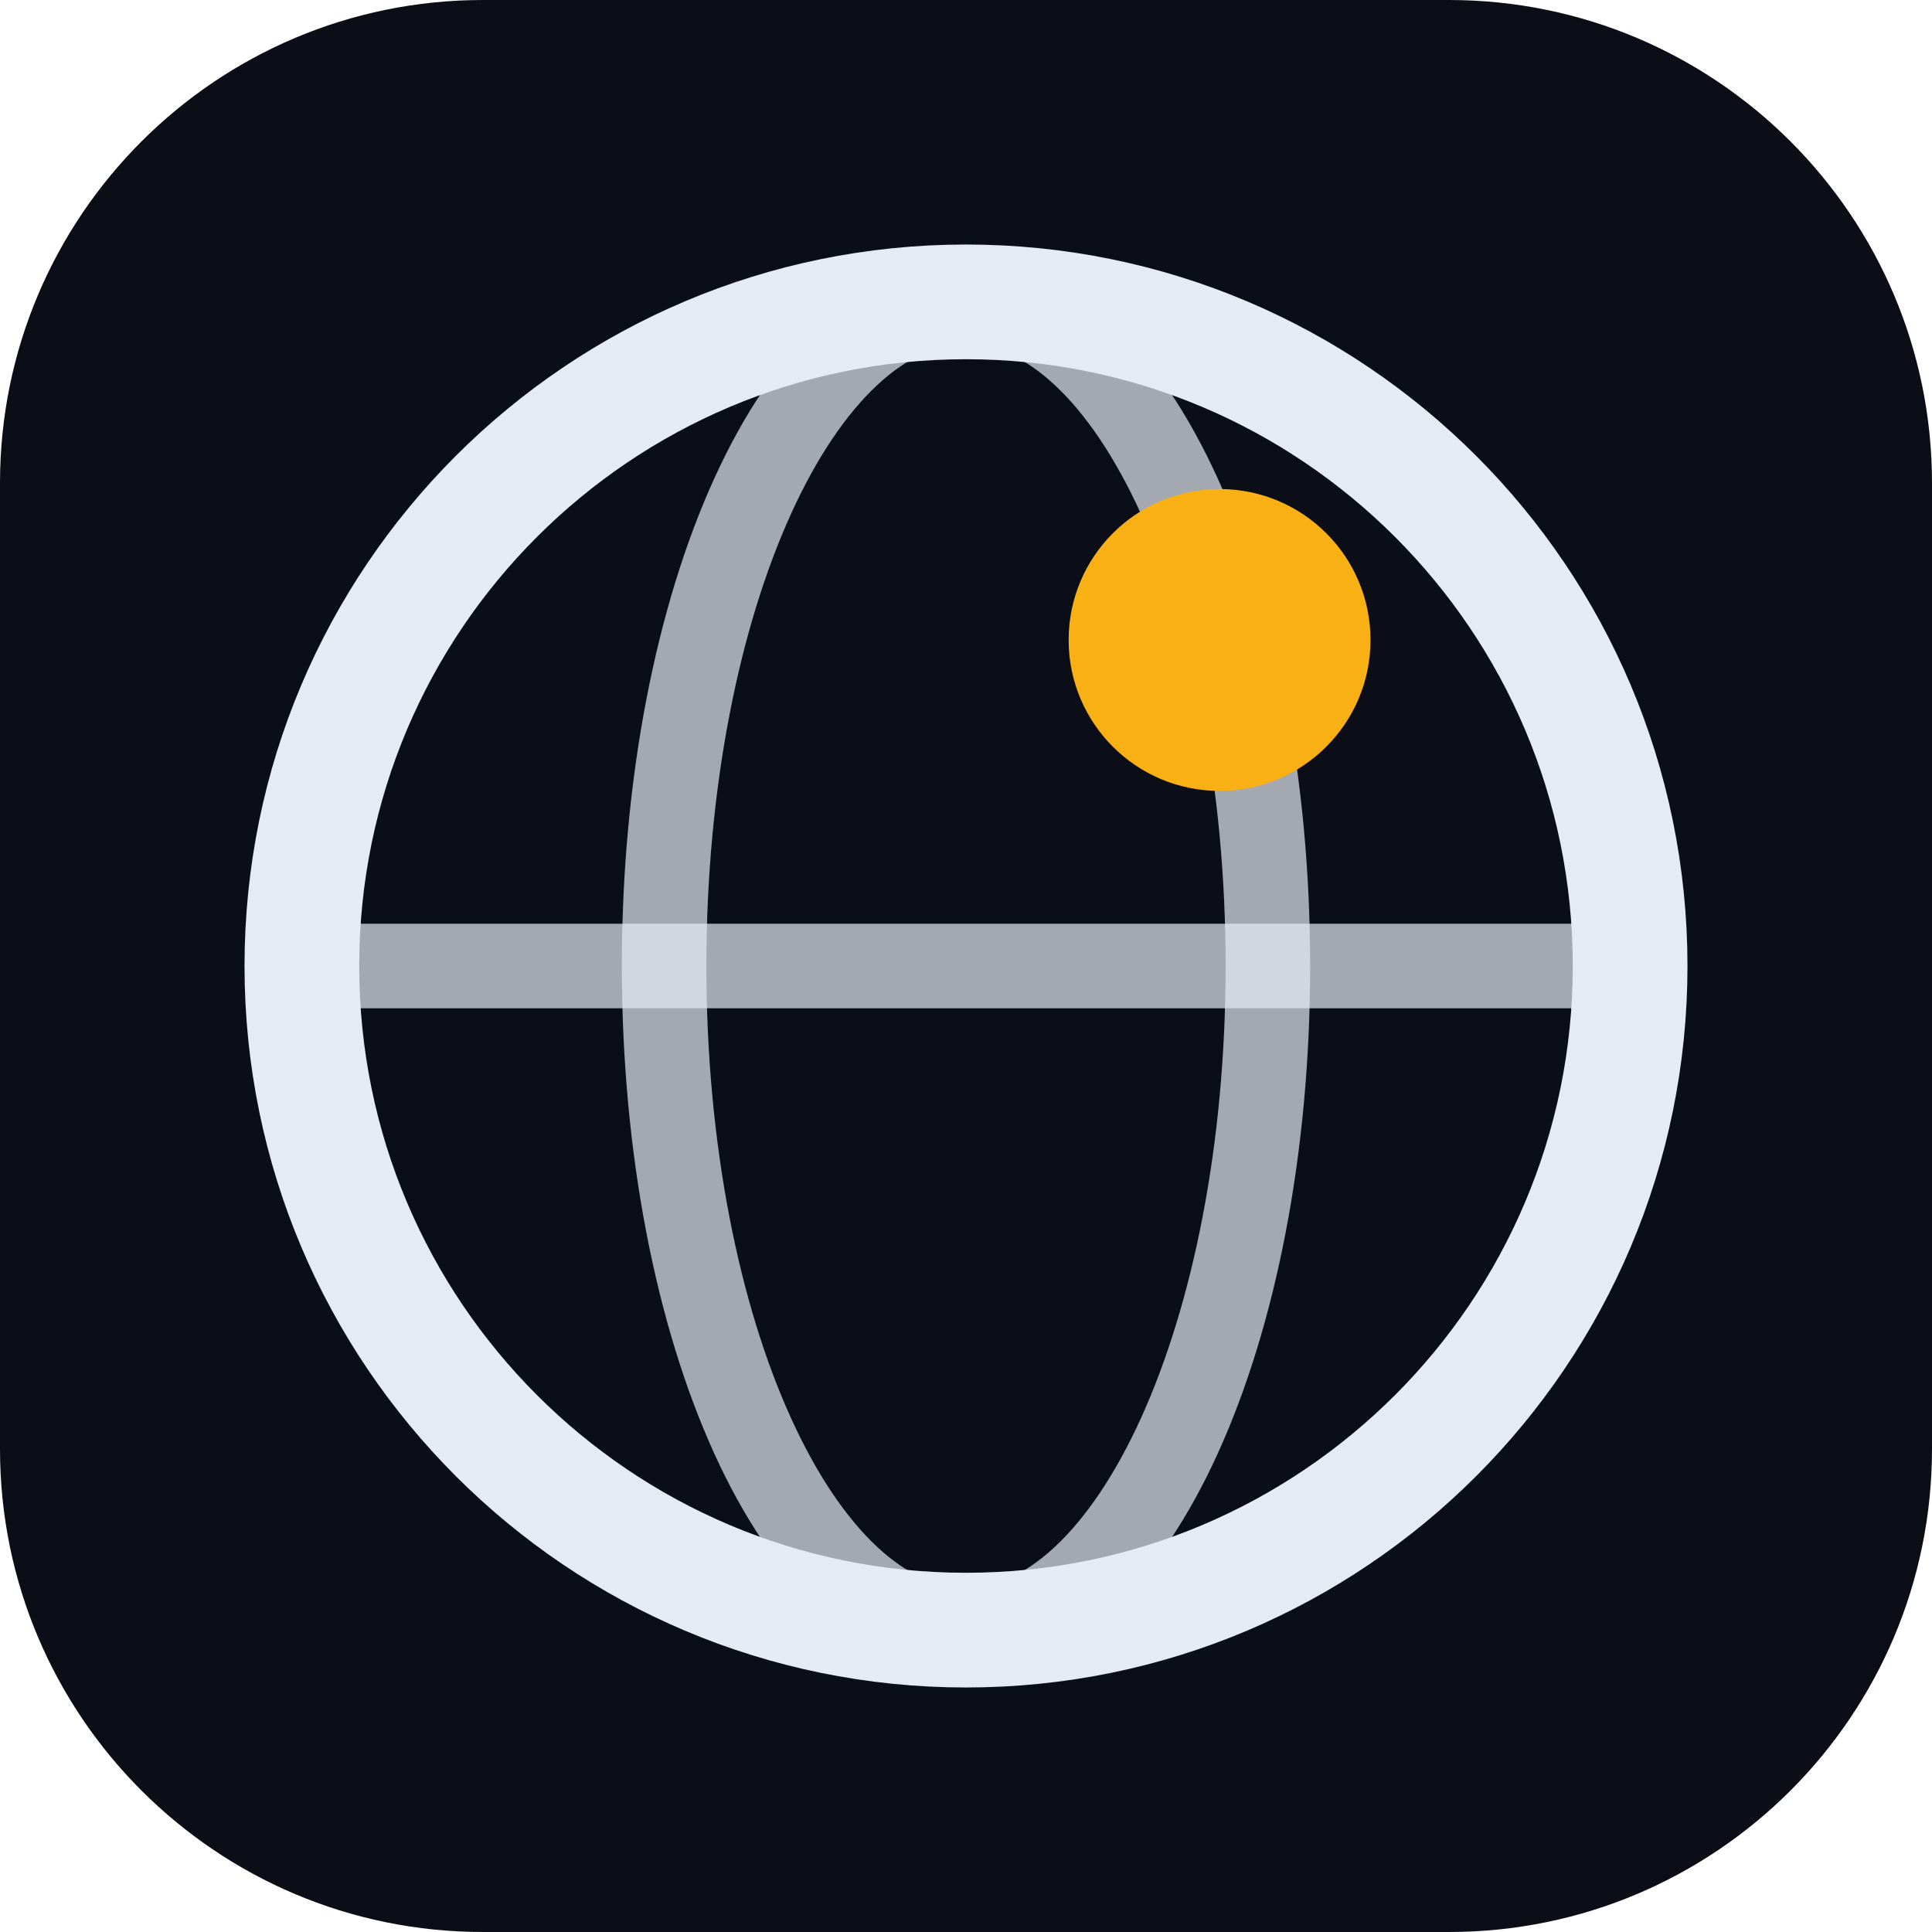
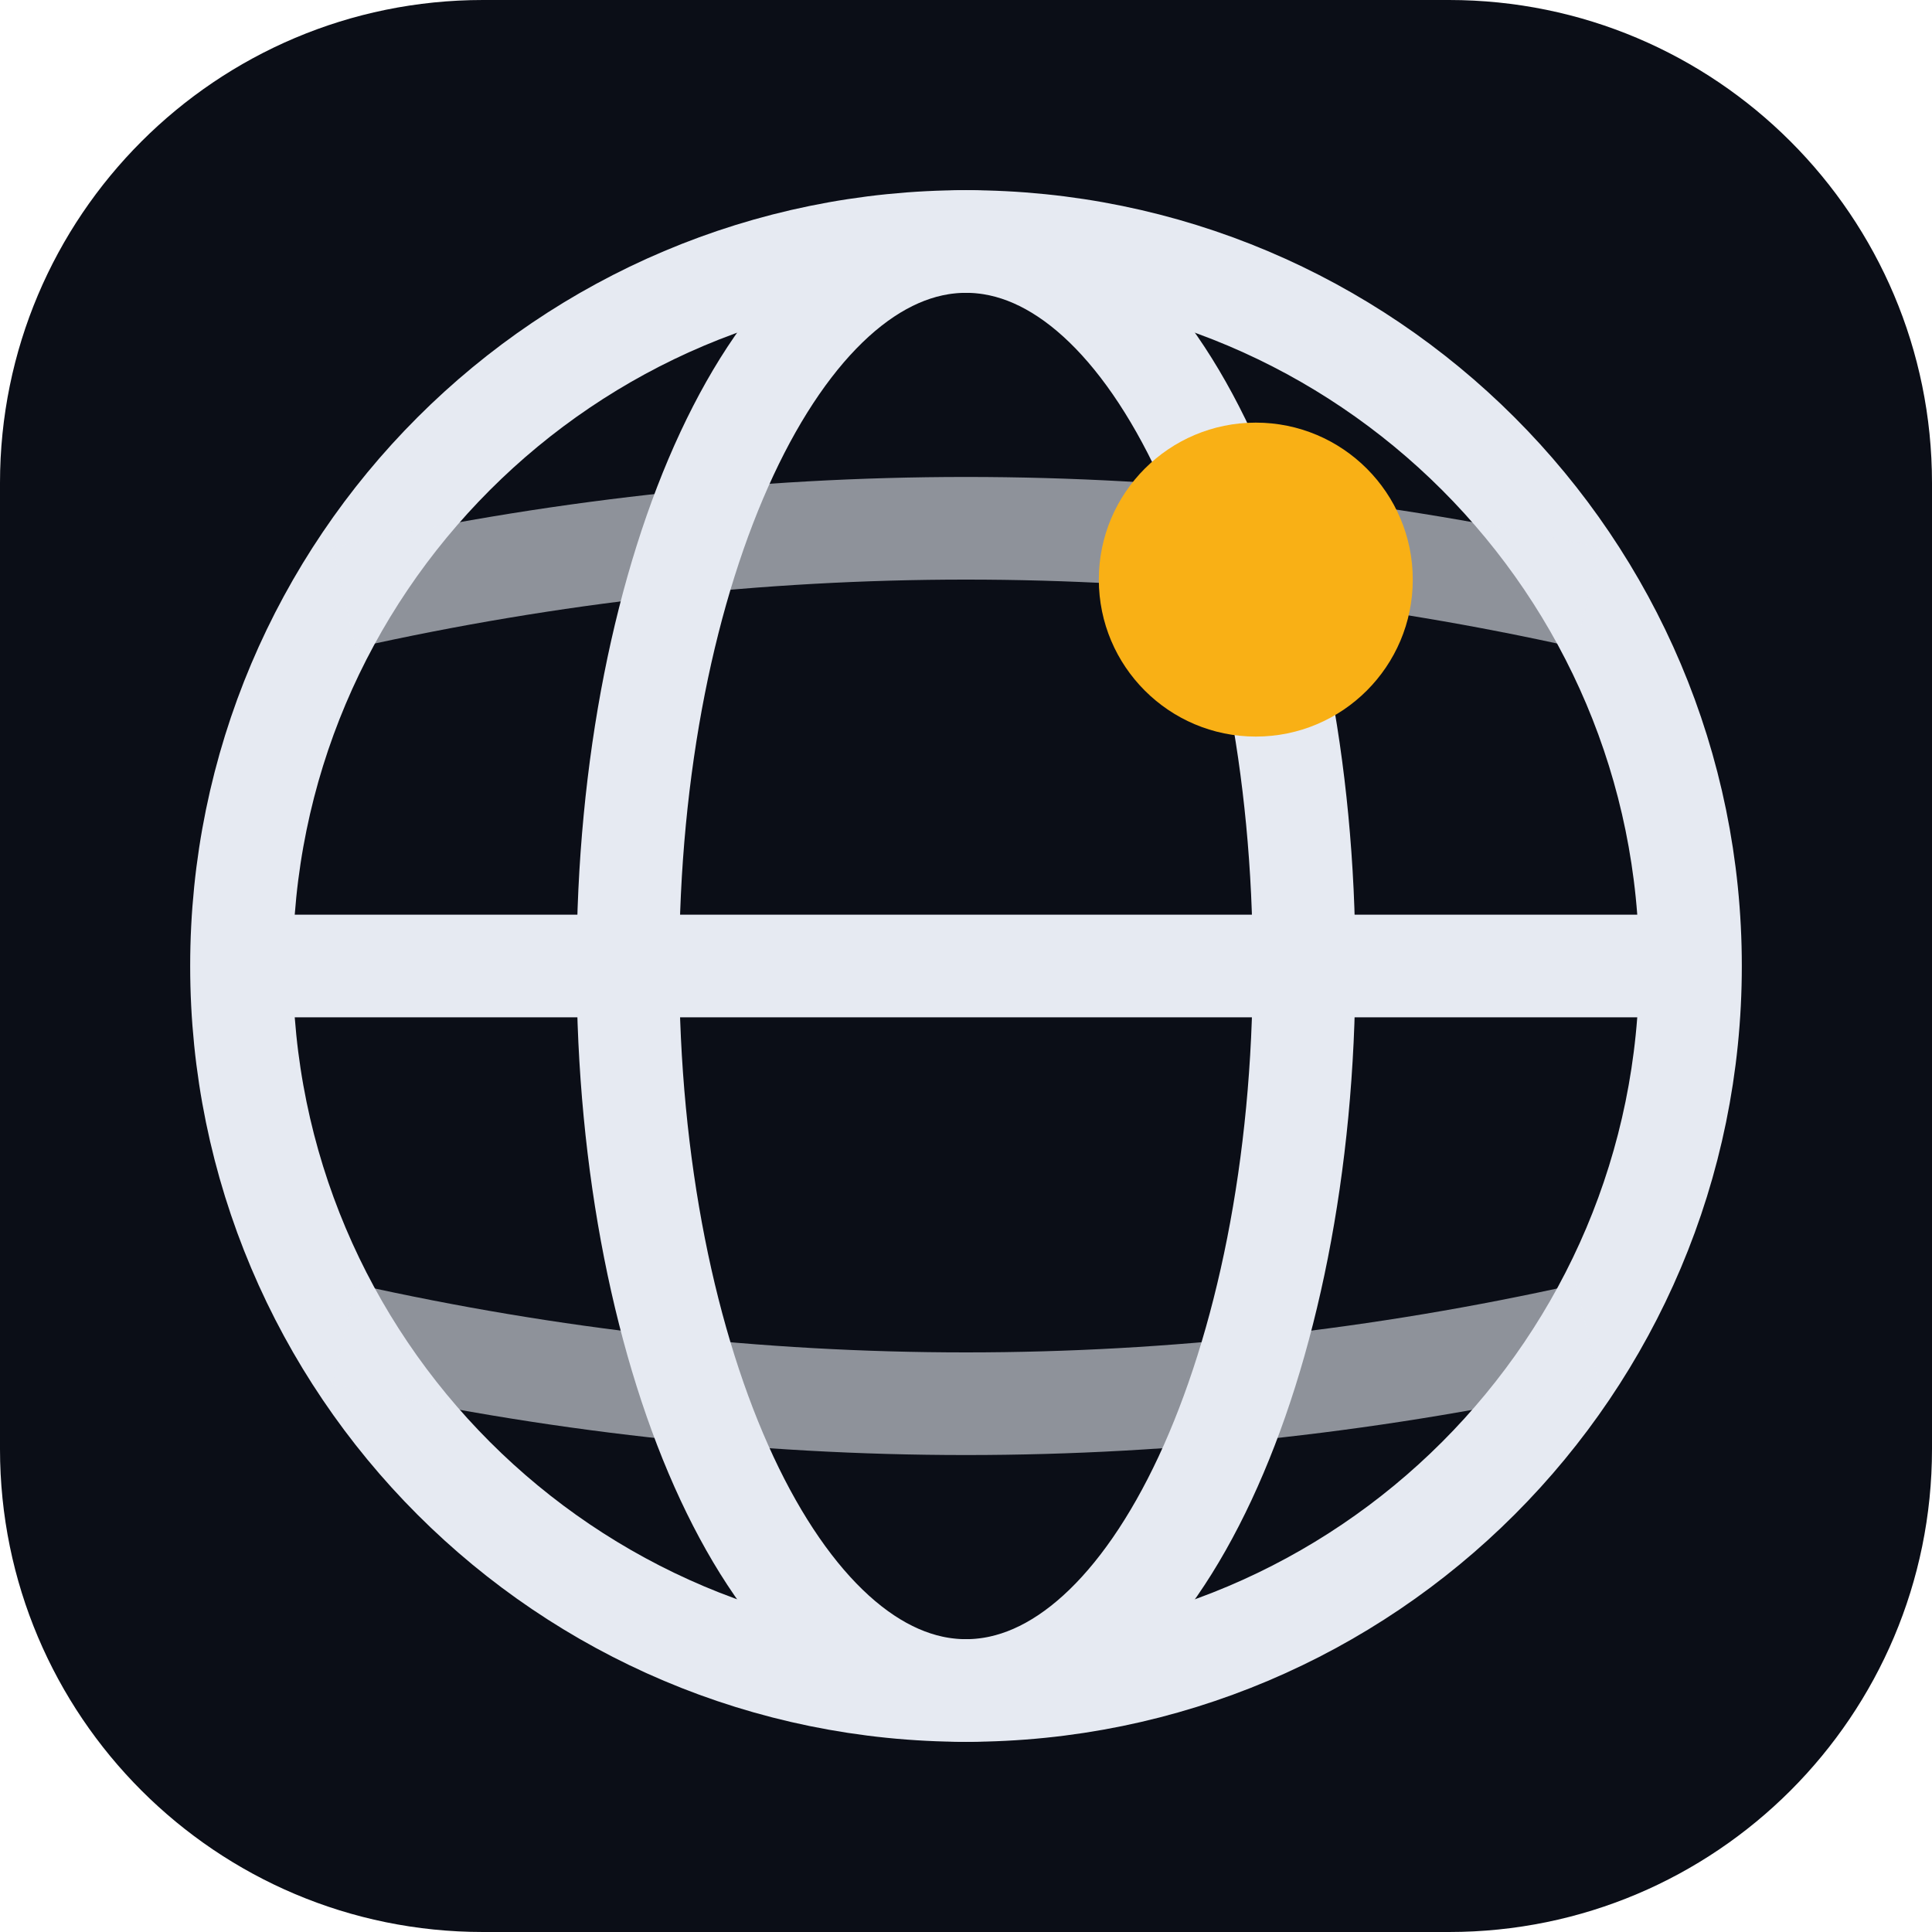
<svg xmlns="http://www.w3.org/2000/svg" width="32" height="32" viewBox="0 0 32 32">
  <rect width="32" height="32" rx="8" fill="#0B0E17" />
-   <g fill="none" stroke="#E6EAF2">
-     <circle cx="16" cy="16" r="11" stroke-width="1.9" />
-     <path d="M5 16h22" stroke-width="1.4" opacity="0.7" />
-     <ellipse cx="16" cy="16" rx="5" ry="11" stroke-width="1.4" opacity="0.7" />
+   <g fill="none" stroke="#E6EAF2" stroke-width="1.7">
+     <circle cx="16" cy="16" r="12" />
+     <path d="M4 16h24" />
+     <path d="M5.7 9.9Q16 7.6 26.3 9.9" opacity="0.6" />
+     <path d="M5.7 22.1Q16 24.4 26.3 22.1" opacity="0.6" />
+     <ellipse cx="16" cy="16" rx="5.6" ry="12" />
  </g>
-   <circle cx="20.2" cy="10.6" r="2.5" fill="#F9B015" />
+   <circle cx="20.8" cy="9.6" r="2.6" fill="#F9B015" />
</svg>
